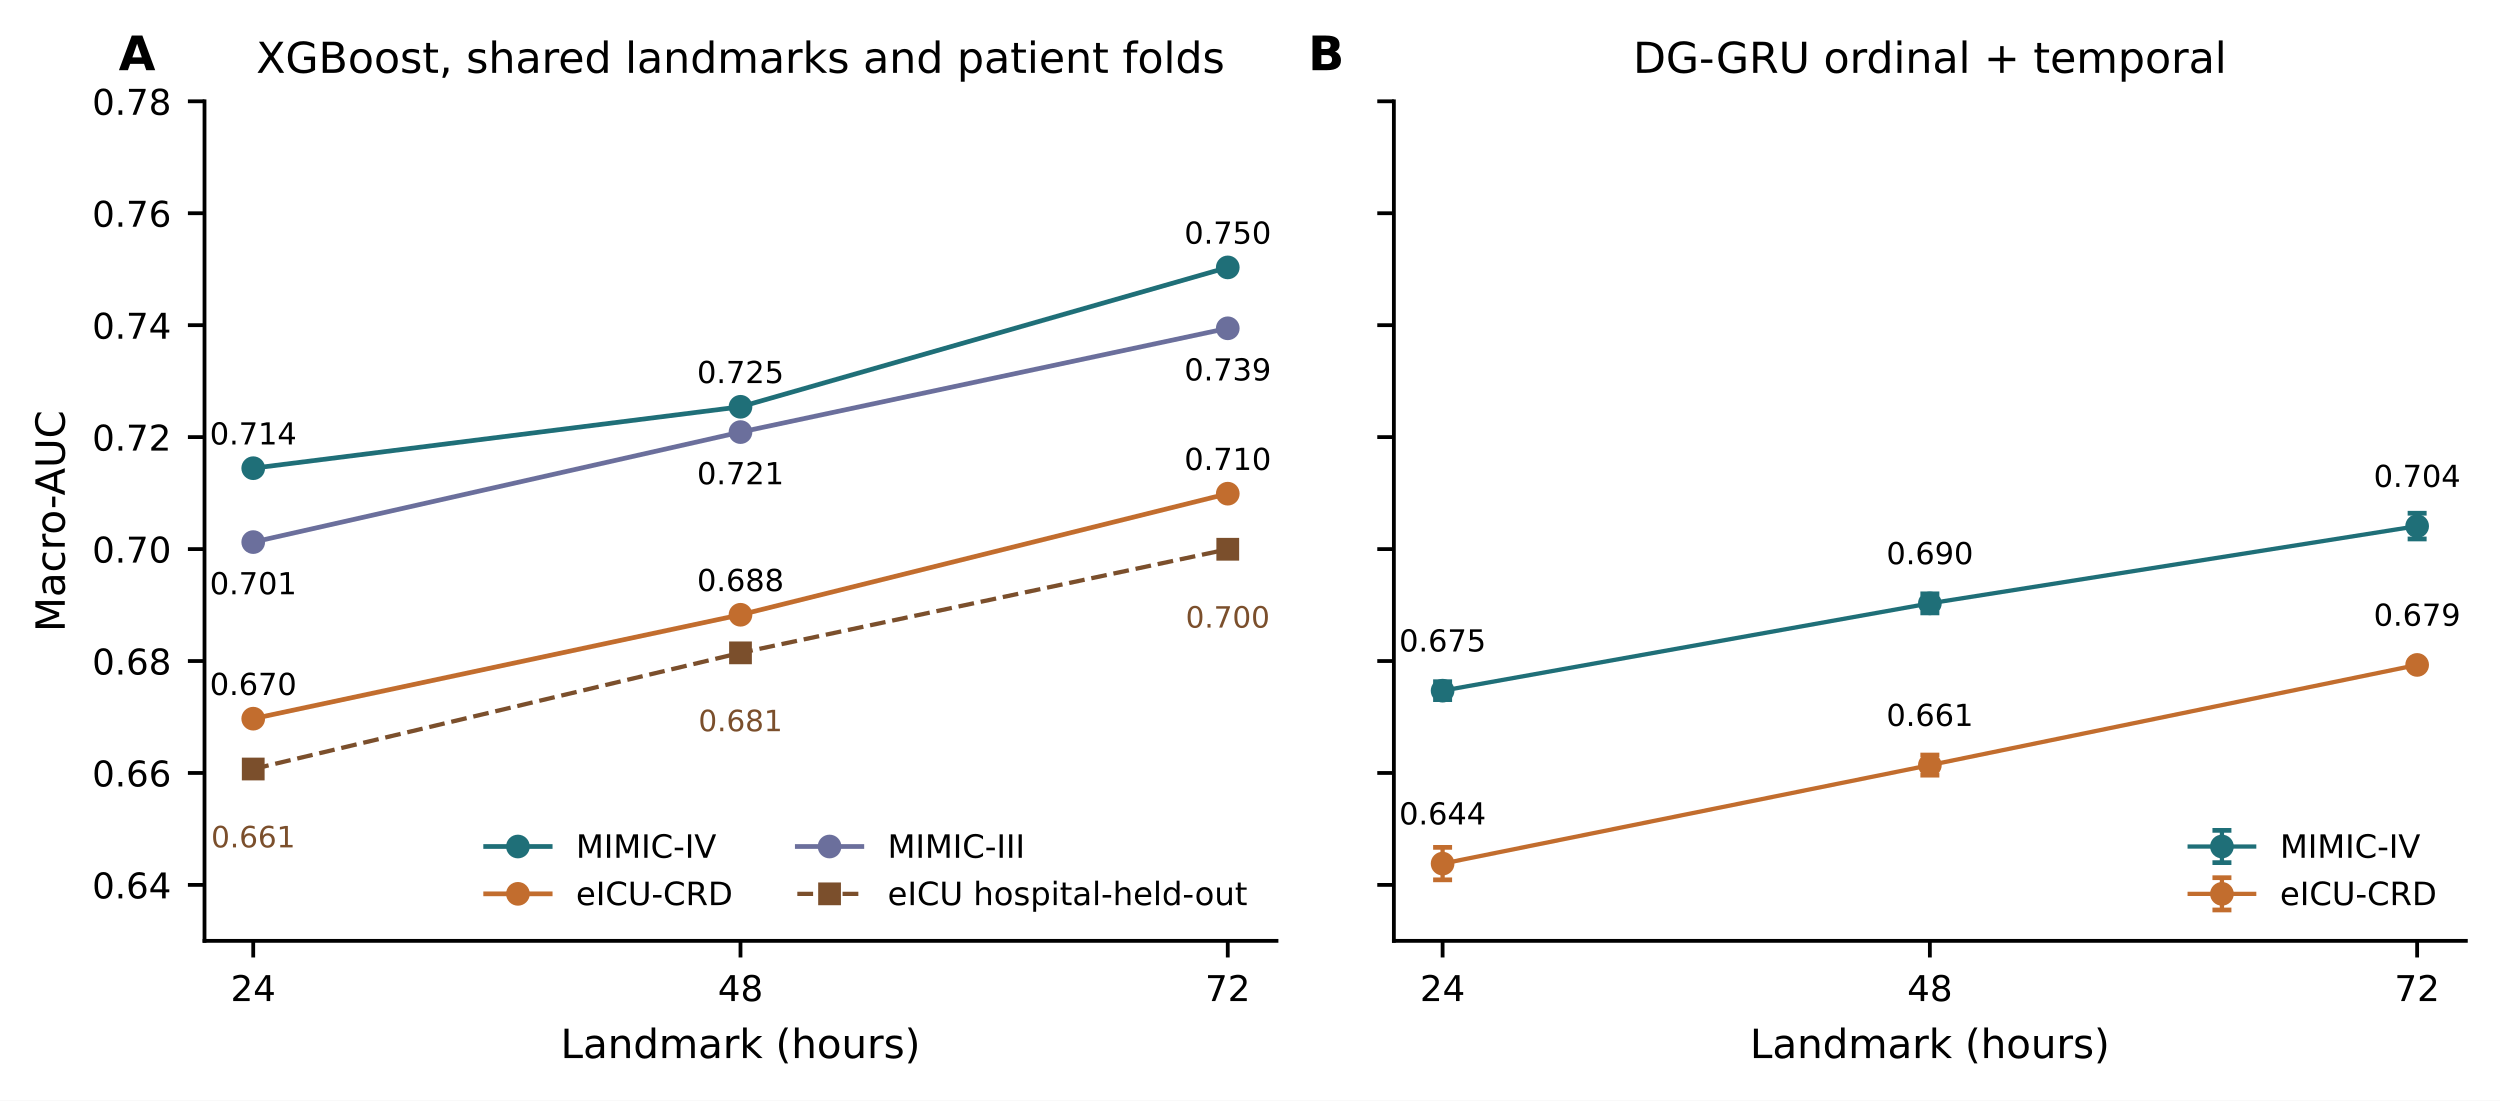
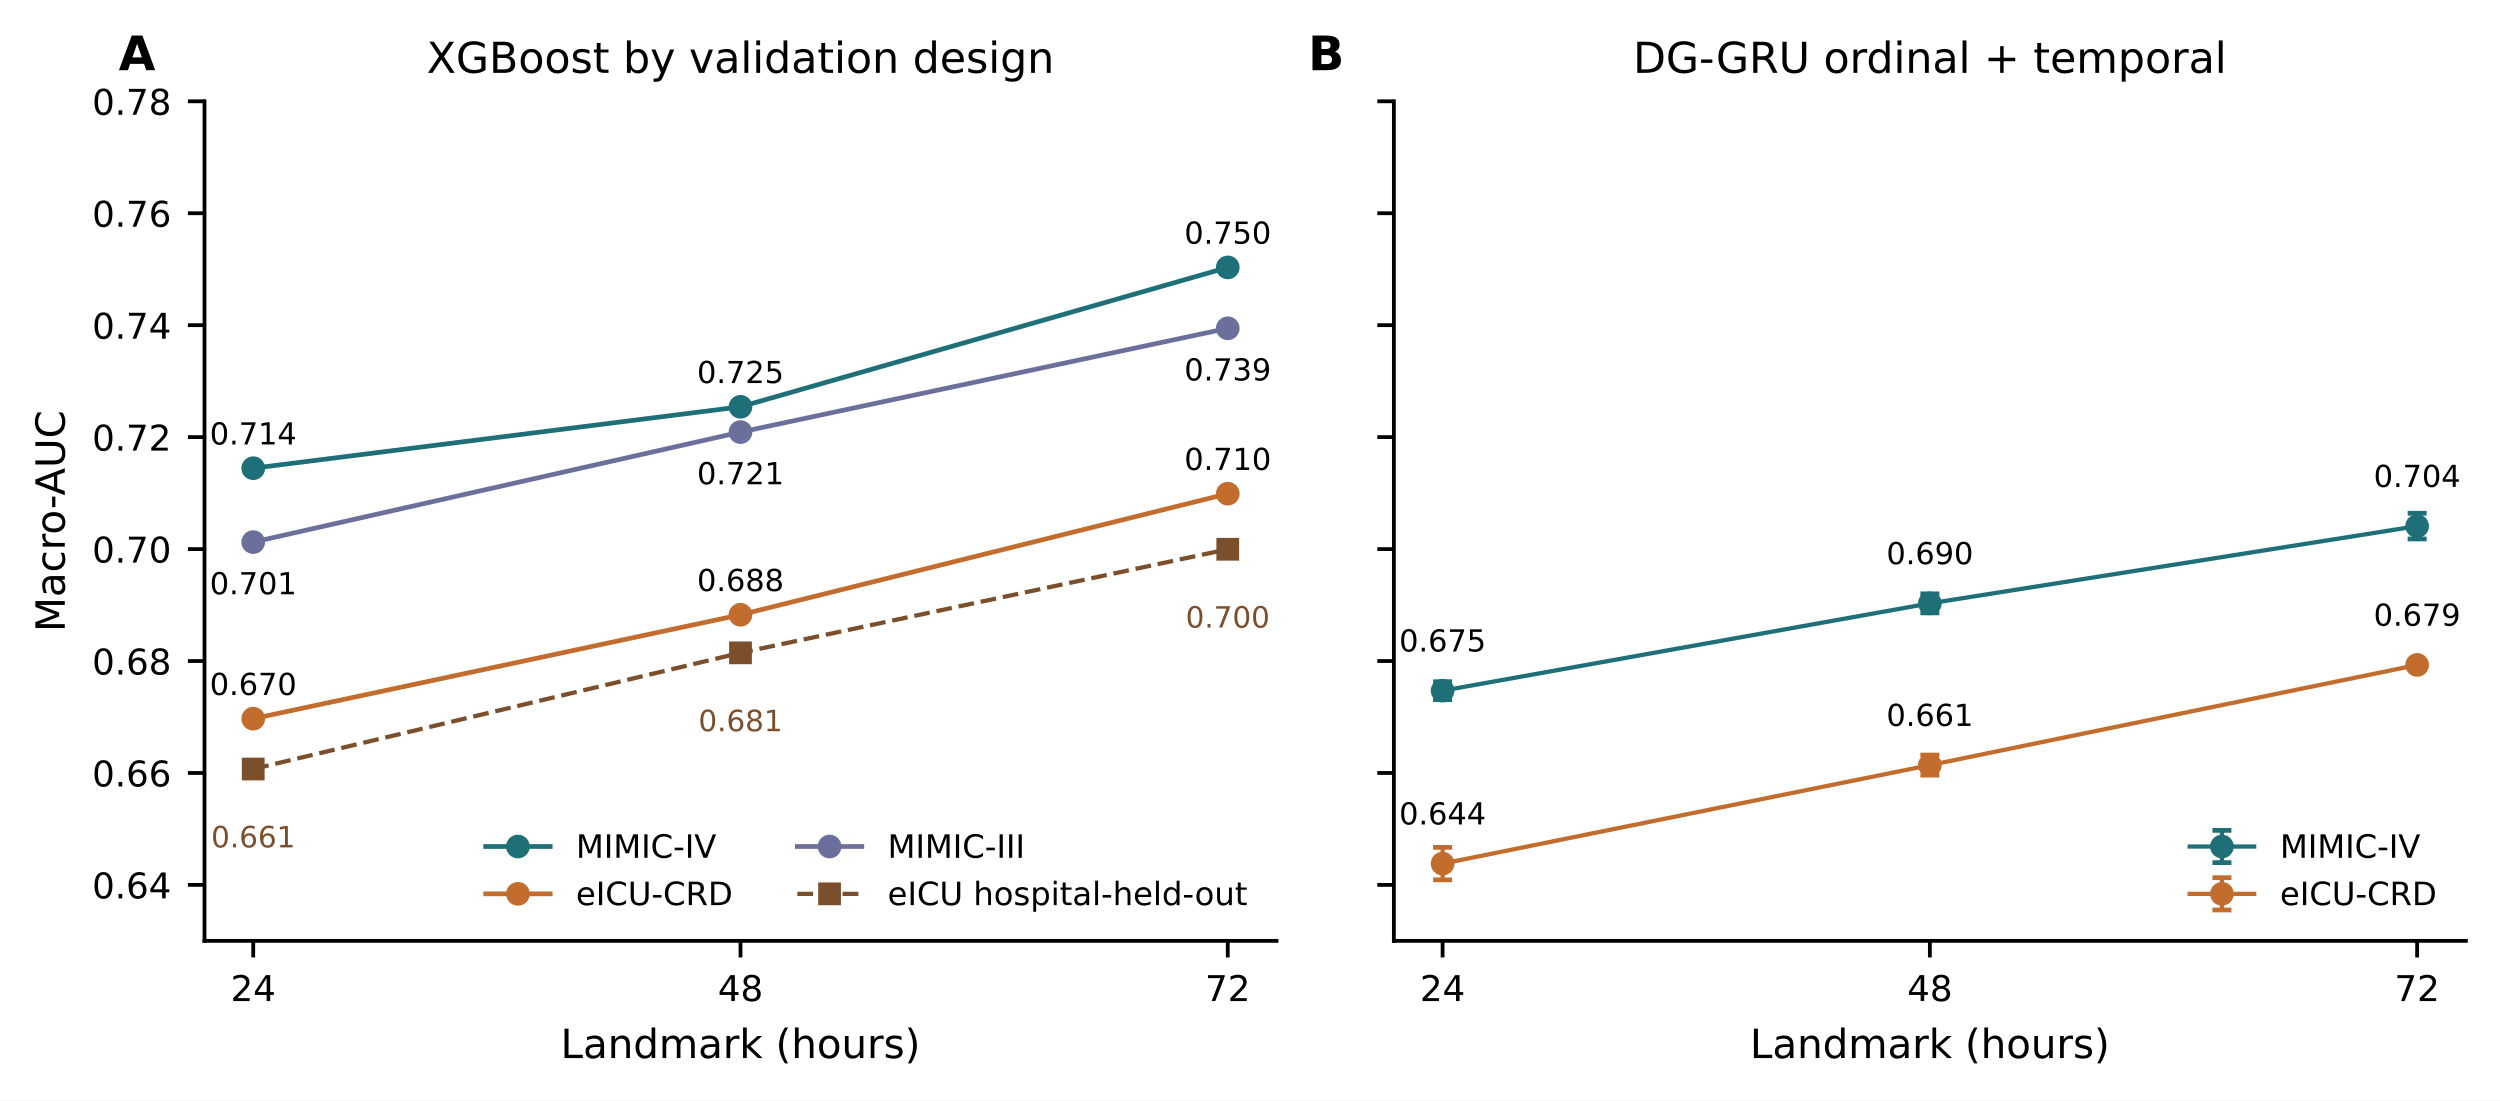
<svg xmlns="http://www.w3.org/2000/svg" xmlns:xlink="http://www.w3.org/1999/xlink" width="527.197pt" height="232.092pt" viewBox="0 0 527.197 232.092" version="1.1">
  <defs>
    <style type="text/css">*{stroke-linejoin: round; stroke-linecap: butt}</style>
  </defs>
  <g id="figure_1">
    <g id="patch_1">
      <path d="M 0 232.092  L 527.197 232.092  L 527.197 0  L 0 0  z " style="fill: #ffffff" />
    </g>
    <g id="axes_1">
      <g id="patch_2">
        <path d="M 43.126 198.407  L 269.184 198.407  L 269.184 21.364  L 43.126 21.364  z " style="fill: #ffffff" />
      </g>
      <g id="matplotlib.axis_1">
        <g id="xtick_1">
          <g id="line2d_1">
            <defs>
-               <path id="mf3c4cdab8e" d="M 0 0  L 0 3.5  " style="stroke: #000000; stroke-width: 0.8" />
+               <path id="md6f8759b36" d="M 0 0  L 0 3.5  " style="stroke: #000000; stroke-width: 0.8" />
            </defs>
            <g>
-               <use xlink:href="#mf3c4cdab8e" x="53.401" y="198.407" style="stroke: #000000; stroke-width: 0.8" />
+               <use xlink:href="#md6f8759b36" x="53.401" y="198.407" style="stroke: #000000; stroke-width: 0.8" />
            </g>
          </g>
          <g id="text_1">
            <text style="font-size: 7.5px; font-family: 'DejaVu Sans'; text-anchor: middle" x="53.401" y="211.106" transform="rotate(-0 53.40102 211.1062)">24</text>
          </g>
        </g>
        <g id="xtick_2">
          <g id="line2d_2">
            <g>
-               <use xlink:href="#mf3c4cdab8e" x="156.155" y="198.407" style="stroke: #000000; stroke-width: 0.8" />
+               <use xlink:href="#md6f8759b36" x="156.155" y="198.407" style="stroke: #000000; stroke-width: 0.8" />
            </g>
          </g>
          <g id="text_2">
            <text style="font-size: 7.5px; font-family: 'DejaVu Sans'; text-anchor: middle" x="156.155" y="211.106" transform="rotate(-0 156.155 211.1062)">48</text>
          </g>
        </g>
        <g id="xtick_3">
          <g id="line2d_3">
            <g>
-               <use xlink:href="#mf3c4cdab8e" x="258.909" y="198.407" style="stroke: #000000; stroke-width: 0.8" />
+               <use xlink:href="#md6f8759b36" x="258.909" y="198.407" style="stroke: #000000; stroke-width: 0.8" />
            </g>
          </g>
          <g id="text_3">
            <text style="font-size: 7.5px; font-family: 'DejaVu Sans'; text-anchor: middle" x="258.909" y="211.106" transform="rotate(-0 258.909 211.1062)">72</text>
          </g>
        </g>
        <g id="text_4">
          <text style="font-size: 8.5px; font-family: 'DejaVu Sans'; text-anchor: middle" x="156.155" y="223.125" transform="rotate(-0 156.155 223.1246)">Landmark (hours)</text>
        </g>
      </g>
      <g id="matplotlib.axis_2">
        <g id="ytick_1">
          <g id="line2d_4">
            <defs>
-               <path id="m9e74689bc4" d="M 0 0  L -3.5 0  " style="stroke: #000000; stroke-width: 0.8" />
+               <path id="m0faa8bae21" d="M 0 0  L -3.5 0  " style="stroke: #000000; stroke-width: 0.8" />
            </defs>
            <g>
-               <use xlink:href="#m9e74689bc4" x="43.126" y="186.604" style="stroke: #000000; stroke-width: 0.8" />
+               <use xlink:href="#m0faa8bae21" x="43.126" y="186.604" style="stroke: #000000; stroke-width: 0.8" />
            </g>
          </g>
          <g id="text_5">
            <text style="font-size: 7.5px; font-family: 'DejaVu Sans'; text-anchor: end" x="36.126" y="189.454" transform="rotate(-0 36.12562 189.4538)">0.64</text>
          </g>
        </g>
        <g id="ytick_2">
          <g id="line2d_5">
            <g>
-               <use xlink:href="#m9e74689bc4" x="43.126" y="162.999" style="stroke: #000000; stroke-width: 0.8" />
+               <use xlink:href="#m0faa8bae21" x="43.126" y="162.999" style="stroke: #000000; stroke-width: 0.8" />
            </g>
          </g>
          <g id="text_6">
            <text style="font-size: 7.5px; font-family: 'DejaVu Sans'; text-anchor: end" x="36.126" y="165.848" transform="rotate(-0 36.12562 165.848)">0.66</text>
          </g>
        </g>
        <g id="ytick_3">
          <g id="line2d_6">
            <g>
-               <use xlink:href="#m9e74689bc4" x="43.126" y="139.393" style="stroke: #000000; stroke-width: 0.8" />
+               <use xlink:href="#m0faa8bae21" x="43.126" y="139.393" style="stroke: #000000; stroke-width: 0.8" />
            </g>
          </g>
          <g id="text_7">
            <text style="font-size: 7.5px; font-family: 'DejaVu Sans'; text-anchor: end" x="36.126" y="142.242" transform="rotate(-0 36.12562 142.2421)">0.68</text>
          </g>
        </g>
        <g id="ytick_4">
          <g id="line2d_7">
            <g>
-               <use xlink:href="#m9e74689bc4" x="43.126" y="115.787" style="stroke: #000000; stroke-width: 0.8" />
+               <use xlink:href="#m0faa8bae21" x="43.126" y="115.787" style="stroke: #000000; stroke-width: 0.8" />
            </g>
          </g>
          <g id="text_8">
            <text style="font-size: 7.5px; font-family: 'DejaVu Sans'; text-anchor: end" x="36.126" y="118.636" transform="rotate(-0 36.12562 118.6363)">0.70</text>
          </g>
        </g>
        <g id="ytick_5">
          <g id="line2d_8">
            <g>
-               <use xlink:href="#m9e74689bc4" x="43.126" y="92.181" style="stroke: #000000; stroke-width: 0.8" />
+               <use xlink:href="#m0faa8bae21" x="43.126" y="92.181" style="stroke: #000000; stroke-width: 0.8" />
            </g>
          </g>
          <g id="text_9">
            <text style="font-size: 7.5px; font-family: 'DejaVu Sans'; text-anchor: end" x="36.126" y="95.03" transform="rotate(-0 36.12562 95.03046)">0.72</text>
          </g>
        </g>
        <g id="ytick_6">
          <g id="line2d_9">
            <g>
-               <use xlink:href="#m9e74689bc4" x="43.126" y="68.575" style="stroke: #000000; stroke-width: 0.8" />
+               <use xlink:href="#m0faa8bae21" x="43.126" y="68.575" style="stroke: #000000; stroke-width: 0.8" />
            </g>
          </g>
          <g id="text_10">
            <text style="font-size: 7.5px; font-family: 'DejaVu Sans'; text-anchor: end" x="36.126" y="71.425" transform="rotate(-0 36.12562 71.42461)">0.74</text>
          </g>
        </g>
        <g id="ytick_7">
          <g id="line2d_10">
            <g>
-               <use xlink:href="#m9e74689bc4" x="43.126" y="44.969" style="stroke: #000000; stroke-width: 0.8" />
+               <use xlink:href="#m0faa8bae21" x="43.126" y="44.969" style="stroke: #000000; stroke-width: 0.8" />
            </g>
          </g>
          <g id="text_11">
            <text style="font-size: 7.5px; font-family: 'DejaVu Sans'; text-anchor: end" x="36.126" y="47.819" transform="rotate(-0 36.12562 47.81877)">0.76</text>
          </g>
        </g>
        <g id="ytick_8">
          <g id="line2d_11">
            <g>
-               <use xlink:href="#m9e74689bc4" x="43.126" y="21.364" style="stroke: #000000; stroke-width: 0.8" />
+               <use xlink:href="#m0faa8bae21" x="43.126" y="21.364" style="stroke: #000000; stroke-width: 0.8" />
            </g>
          </g>
          <g id="text_12">
            <text style="font-size: 7.5px; font-family: 'DejaVu Sans'; text-anchor: end" x="36.126" y="24.213" transform="rotate(-0 36.12562 24.21292)">0.78</text>
          </g>
        </g>
        <g id="text_13">
          <text style="font-size: 8.5px; font-family: 'DejaVu Sans'; text-anchor: middle" x="13.659" y="109.885" transform="rotate(-90 13.65867 109.8854)">Macro-AUC</text>
        </g>
      </g>
      <g id="line2d_12">
-         <path d="M 53.401 98.732  L 156.155 85.783  L 258.909 56.39  " clip-path="url(#pbae5c0f239)" style="fill: none; stroke: #1f6f78; stroke-linecap: square" />
+         <path d="M 53.401 98.732  L 156.155 85.783  L 258.909 56.39  " clip-path="url(#p667743c215)" style="fill: none; stroke: #1f6f78; stroke-linecap: square" />
        <defs>
-           <path id="m73a1c9a57e" d="M 0 2  C 0.53 2 1.039 1.789 1.414 1.414  C 1.789 1.039 2 0.53 2 0  C 2 -0.53 1.789 -1.039 1.414 -1.414  C 1.039 -1.789 0.53 -2 0 -2  C -0.53 -2 -1.039 -1.789 -1.414 -1.414  C -1.789 -1.039 -2 -0.53 -2 0  C -2 0.53 -1.789 1.039 -1.414 1.414  C -1.039 1.789 -0.53 2 0 2  z " style="stroke: #1f6f78" />
+           <path id="m22edf894d2" d="M 0 2  C 0.53 2 1.039 1.789 1.414 1.414  C 1.789 1.039 2 0.53 2 0  C 2 -0.53 1.789 -1.039 1.414 -1.414  C 1.039 -1.789 0.53 -2 0 -2  C -0.53 -2 -1.039 -1.789 -1.414 -1.414  C -1.789 -1.039 -2 -0.53 -2 0  C -2 0.53 -1.789 1.039 -1.414 1.414  C -1.039 1.789 -0.53 2 0 2  z " style="stroke: #1f6f78" />
        </defs>
-         <g clip-path="url(#pbae5c0f239)">
-           <use xlink:href="#m73a1c9a57e" x="53.401" y="98.732" style="fill: #1f6f78; stroke: #1f6f78" />
-           <use xlink:href="#m73a1c9a57e" x="156.155" y="85.783" style="fill: #1f6f78; stroke: #1f6f78" />
-           <use xlink:href="#m73a1c9a57e" x="258.909" y="56.39" style="fill: #1f6f78; stroke: #1f6f78" />
+         <g clip-path="url(#p667743c215)">
+           <use xlink:href="#m22edf894d2" x="53.401" y="98.732" style="fill: #1f6f78; stroke: #1f6f78" />
+           <use xlink:href="#m22edf894d2" x="156.155" y="85.783" style="fill: #1f6f78; stroke: #1f6f78" />
+           <use xlink:href="#m22edf894d2" x="258.909" y="56.39" style="fill: #1f6f78; stroke: #1f6f78" />
        </g>
      </g>
      <g id="line2d_13">
-         <path d="M 53.401 151.554  L 156.155 129.64  L 258.909 104.107  " clip-path="url(#pbae5c0f239)" style="fill: none; stroke: #c26d2e; stroke-linecap: square" />
+         <path d="M 53.401 151.554  L 156.155 129.64  L 258.909 104.107  " clip-path="url(#p667743c215)" style="fill: none; stroke: #c26d2e; stroke-linecap: square" />
        <defs>
-           <path id="mb31fb0fbca" d="M 0 2  C 0.53 2 1.039 1.789 1.414 1.414  C 1.789 1.039 2 0.53 2 0  C 2 -0.53 1.789 -1.039 1.414 -1.414  C 1.039 -1.789 0.53 -2 0 -2  C -0.53 -2 -1.039 -1.789 -1.414 -1.414  C -1.789 -1.039 -2 -0.53 -2 0  C -2 0.53 -1.789 1.039 -1.414 1.414  C -1.039 1.789 -0.53 2 0 2  z " style="stroke: #c26d2e" />
+           <path id="mb59f187df7" d="M 0 2  C 0.53 2 1.039 1.789 1.414 1.414  C 1.789 1.039 2 0.53 2 0  C 2 -0.53 1.789 -1.039 1.414 -1.414  C 1.039 -1.789 0.53 -2 0 -2  C -0.53 -2 -1.039 -1.789 -1.414 -1.414  C -1.789 -1.039 -2 -0.53 -2 0  C -2 0.53 -1.789 1.039 -1.414 1.414  C -1.039 1.789 -0.53 2 0 2  z " style="stroke: #c26d2e" />
        </defs>
-         <g clip-path="url(#pbae5c0f239)">
-           <use xlink:href="#mb31fb0fbca" x="53.401" y="151.554" style="fill: #c26d2e; stroke: #c26d2e" />
-           <use xlink:href="#mb31fb0fbca" x="156.155" y="129.64" style="fill: #c26d2e; stroke: #c26d2e" />
-           <use xlink:href="#mb31fb0fbca" x="258.909" y="104.107" style="fill: #c26d2e; stroke: #c26d2e" />
+         <g clip-path="url(#p667743c215)">
+           <use xlink:href="#mb59f187df7" x="53.401" y="151.554" style="fill: #c26d2e; stroke: #c26d2e" />
+           <use xlink:href="#mb59f187df7" x="156.155" y="129.64" style="fill: #c26d2e; stroke: #c26d2e" />
+           <use xlink:href="#mb59f187df7" x="258.909" y="104.107" style="fill: #c26d2e; stroke: #c26d2e" />
        </g>
      </g>
      <g id="line2d_14">
-         <path d="M 53.401 114.315  L 156.155 91.119  L 258.909 69.231  " clip-path="url(#pbae5c0f239)" style="fill: none; stroke: #6b6f9c; stroke-linecap: square" />
+         <path d="M 53.401 114.315  L 156.155 91.119  L 258.909 69.231  " clip-path="url(#p667743c215)" style="fill: none; stroke: #6b6f9c; stroke-linecap: square" />
        <defs>
-           <path id="md038f49fa3" d="M 0 2  C 0.53 2 1.039 1.789 1.414 1.414  C 1.789 1.039 2 0.53 2 0  C 2 -0.53 1.789 -1.039 1.414 -1.414  C 1.039 -1.789 0.53 -2 0 -2  C -0.53 -2 -1.039 -1.789 -1.414 -1.414  C -1.789 -1.039 -2 -0.53 -2 0  C -2 0.53 -1.789 1.039 -1.414 1.414  C -1.039 1.789 -0.53 2 0 2  z " style="stroke: #6b6f9c" />
+           <path id="m743a8c1772" d="M 0 2  C 0.53 2 1.039 1.789 1.414 1.414  C 1.789 1.039 2 0.53 2 0  C 2 -0.53 1.789 -1.039 1.414 -1.414  C 1.039 -1.789 0.53 -2 0 -2  C -0.53 -2 -1.039 -1.789 -1.414 -1.414  C -1.789 -1.039 -2 -0.53 -2 0  C -2 0.53 -1.789 1.039 -1.414 1.414  C -1.039 1.789 -0.53 2 0 2  z " style="stroke: #6b6f9c" />
        </defs>
-         <g clip-path="url(#pbae5c0f239)">
-           <use xlink:href="#md038f49fa3" x="53.401" y="114.315" style="fill: #6b6f9c; stroke: #6b6f9c" />
-           <use xlink:href="#md038f49fa3" x="156.155" y="91.119" style="fill: #6b6f9c; stroke: #6b6f9c" />
-           <use xlink:href="#md038f49fa3" x="258.909" y="69.231" style="fill: #6b6f9c; stroke: #6b6f9c" />
+         <g clip-path="url(#p667743c215)">
+           <use xlink:href="#m743a8c1772" x="53.401" y="114.315" style="fill: #6b6f9c; stroke: #6b6f9c" />
+           <use xlink:href="#m743a8c1772" x="156.155" y="91.119" style="fill: #6b6f9c; stroke: #6b6f9c" />
+           <use xlink:href="#m743a8c1772" x="258.909" y="69.231" style="fill: #6b6f9c; stroke: #6b6f9c" />
        </g>
      </g>
      <g id="line2d_15">
-         <path d="M 53.401 162.169  L 156.155 137.673  L 258.909 115.827  " clip-path="url(#pbae5c0f239)" style="fill: none; stroke-dasharray: 3.33,1.44; stroke-dashoffset: 0; stroke: #7b4f2c; stroke-width: 0.9" />
+         <path d="M 53.401 162.169  L 156.155 137.673  L 258.909 115.827  " clip-path="url(#p667743c215)" style="fill: none; stroke-dasharray: 3.33,1.44; stroke-dashoffset: 0; stroke: #7b4f2c; stroke-width: 0.9" />
        <defs>
-           <path id="m47b6cf23da" d="M -1.9 1.9  L 1.9 1.9  L 1.9 -1.9  L -1.9 -1.9  z " style="stroke: #7b4f2c; stroke-linejoin: miter" />
+           <path id="m3039062108" d="M -1.9 1.9  L 1.9 1.9  L 1.9 -1.9  L -1.9 -1.9  z " style="stroke: #7b4f2c; stroke-linejoin: miter" />
        </defs>
-         <g clip-path="url(#pbae5c0f239)">
-           <use xlink:href="#m47b6cf23da" x="53.401" y="162.169" style="fill: #7b4f2c; stroke: #7b4f2c; stroke-linejoin: miter" />
-           <use xlink:href="#m47b6cf23da" x="156.155" y="137.673" style="fill: #7b4f2c; stroke: #7b4f2c; stroke-linejoin: miter" />
-           <use xlink:href="#m47b6cf23da" x="258.909" y="115.827" style="fill: #7b4f2c; stroke: #7b4f2c; stroke-linejoin: miter" />
+         <g clip-path="url(#p667743c215)">
+           <use xlink:href="#m3039062108" x="53.401" y="162.169" style="fill: #7b4f2c; stroke: #7b4f2c; stroke-linejoin: miter" />
+           <use xlink:href="#m3039062108" x="156.155" y="137.673" style="fill: #7b4f2c; stroke: #7b4f2c; stroke-linejoin: miter" />
+           <use xlink:href="#m3039062108" x="258.909" y="115.827" style="fill: #7b4f2c; stroke: #7b4f2c; stroke-linejoin: miter" />
        </g>
      </g>
      <g id="patch_3">
        <path d="M 43.126 198.407  L 43.126 21.364  " style="fill: none; stroke: #000000; stroke-width: 0.8; stroke-linejoin: miter; stroke-linecap: square" />
      </g>
      <g id="patch_4">
        <path d="M 43.126 198.407  L 269.184 198.407  " style="fill: none; stroke: #000000; stroke-width: 0.8; stroke-linejoin: miter; stroke-linecap: square" />
      </g>
      <g id="text_14">
        <text style="font-size: 6.4px; font-family: 'DejaVu Sans'; text-anchor: middle" x="53.401" y="93.732" transform="rotate(-0 53.40102 93.73167)">0.714</text>
      </g>
      <g id="text_15">
        <text style="font-size: 6.4px; font-family: 'DejaVu Sans'; text-anchor: middle" x="156.155" y="80.783" transform="rotate(-0 156.155 80.78268)">0.725</text>
      </g>
      <g id="text_16">
        <text style="font-size: 6.4px; font-family: 'DejaVu Sans'; text-anchor: middle" x="258.909" y="51.39" transform="rotate(-0 258.909 51.38986)">0.750</text>
      </g>
      <g id="text_17">
        <text style="font-size: 6.4px; font-family: 'DejaVu Sans'; text-anchor: middle" x="53.401" y="146.554" transform="rotate(-0 53.40102 146.5545)">0.670</text>
      </g>
      <g id="text_18">
        <text style="font-size: 6.4px; font-family: 'DejaVu Sans'; text-anchor: middle" x="156.155" y="124.64" transform="rotate(-0 156.155 124.64)">0.688</text>
      </g>
      <g id="text_19">
        <text style="font-size: 6.4px; font-family: 'DejaVu Sans'; text-anchor: middle" x="258.909" y="99.107" transform="rotate(-0 258.909 99.10672)">0.710</text>
      </g>
      <g id="text_20">
        <text style="font-size: 6.4px; font-family: 'DejaVu Sans'; text-anchor: middle" x="53.401" y="125.315" transform="rotate(-0 53.40102 125.3151)">0.701</text>
      </g>
      <g id="text_21">
        <text style="font-size: 6.4px; font-family: 'DejaVu Sans'; text-anchor: middle" x="156.155" y="102.119" transform="rotate(-0 156.155 102.1188)">0.721</text>
      </g>
      <g id="text_22">
        <text style="font-size: 6.4px; font-family: 'DejaVu Sans'; text-anchor: middle" x="258.909" y="80.231" transform="rotate(-0 258.909 80.23144)">0.739</text>
      </g>
      <g id="text_23">
        <text style="font-size: 6.2px; font-family: 'DejaVu Sans'; text-anchor: middle; fill: #7b4f2c" x="53.401" y="178.693" transform="rotate(-0 53.40102 178.6929)">0.661</text>
      </g>
      <g id="text_24">
        <text style="font-size: 6.2px; font-family: 'DejaVu Sans'; text-anchor: middle; fill: #7b4f2c" x="156.155" y="154.197" transform="rotate(-0 156.155 154.1971)">0.681</text>
      </g>
      <g id="text_25">
        <text style="font-size: 6.2px; font-family: 'DejaVu Sans'; text-anchor: middle; fill: #7b4f2c" x="258.909" y="132.351" transform="rotate(-0 258.909 132.3511)">0.700</text>
      </g>
      <g id="text_26">
        <text style="font-weight: 700; font-size: 10px; font-family: 'DejaVu Sans'; text-anchor: start" x="25.041" y="14.798" transform="rotate(-0 25.04092 14.79844)">A</text>
      </g>
      <g id="text_27">
-         <text style="font-size: 9px; font-family: 'DejaVu Sans'; text-anchor: middle" x="156.155" y="15.364" transform="rotate(-0 156.155 15.36351)">XGBoost, shared landmarks and patient folds</text>
+         <text style="font-size: 9px; font-family: 'DejaVu Sans'; text-anchor: middle" x="156.155" y="15.364" transform="rotate(-0 156.155 15.36351)">XGBoost by validation design</text>
      </g>
      <g id="legend_1">
        <g id="line2d_16">
          <path d="M 102.42 178.512  L 109.22 178.512  L 116.02 178.512  " style="fill: none; stroke: #1f6f78; stroke-linecap: square" />
          <g>
-             <use xlink:href="#m73a1c9a57e" x="109.22" y="178.512" style="fill: #1f6f78; stroke: #1f6f78" />
+             <use xlink:href="#m22edf894d2" x="109.22" y="178.512" style="fill: #1f6f78; stroke: #1f6f78" />
          </g>
        </g>
        <g id="text_28">
          <text style="font-size: 6.8px; font-family: 'DejaVu Sans'; text-anchor: start" x="121.46" y="180.892" transform="rotate(-0 121.4597 180.892)">MIMIC-IV</text>
        </g>
        <g id="line2d_17">
          <path d="M 102.42 188.493  L 109.22 188.493  L 116.02 188.493  " style="fill: none; stroke: #c26d2e; stroke-linecap: square" />
          <g>
-             <use xlink:href="#mb31fb0fbca" x="109.22" y="188.493" style="fill: #c26d2e; stroke: #c26d2e" />
+             <use xlink:href="#mb59f187df7" x="109.22" y="188.493" style="fill: #c26d2e; stroke: #c26d2e" />
          </g>
        </g>
        <g id="text_29">
          <text style="font-size: 6.8px; font-family: 'DejaVu Sans'; text-anchor: start" x="121.46" y="190.873" transform="rotate(-0 121.4597 190.8732)">eICU-CRD</text>
        </g>
        <g id="line2d_18">
          <path d="M 168.137 178.512  L 174.937 178.512  L 181.737 178.512  " style="fill: none; stroke: #6b6f9c; stroke-linecap: square" />
          <g>
-             <use xlink:href="#md038f49fa3" x="174.937" y="178.512" style="fill: #6b6f9c; stroke: #6b6f9c" />
+             <use xlink:href="#m743a8c1772" x="174.937" y="178.512" style="fill: #6b6f9c; stroke: #6b6f9c" />
          </g>
        </g>
        <g id="text_30">
          <text style="font-size: 6.8px; font-family: 'DejaVu Sans'; text-anchor: start" x="187.177" y="180.892" transform="rotate(-0 187.1775 180.892)">MIMIC-III</text>
        </g>
        <g id="line2d_19">
          <path d="M 168.137 188.493  L 174.937 188.493  L 181.737 188.493  " style="fill: none; stroke-dasharray: 3.33,1.44; stroke-dashoffset: 0; stroke: #7b4f2c; stroke-width: 0.9" />
          <g>
-             <use xlink:href="#m47b6cf23da" x="174.937" y="188.493" style="fill: #7b4f2c; stroke: #7b4f2c; stroke-linejoin: miter" />
+             <use xlink:href="#m3039062108" x="174.937" y="188.493" style="fill: #7b4f2c; stroke: #7b4f2c; stroke-linejoin: miter" />
          </g>
        </g>
        <g id="text_31">
          <text style="font-size: 6.8px; font-family: 'DejaVu Sans'; text-anchor: start" x="187.177" y="190.873" transform="rotate(-0 187.1775 190.8732)">eICU hospital-held-out</text>
        </g>
      </g>
    </g>
    <g id="axes_2">
      <g id="patch_5">
        <path d="M 293.938 198.407  L 519.997 198.407  L 519.997 21.364  L 293.938 21.364  z " style="fill: #ffffff" />
      </g>
      <g id="matplotlib.axis_3">
        <g id="xtick_4">
          <g id="line2d_20">
            <g>
-               <use xlink:href="#mf3c4cdab8e" x="304.214" y="198.407" style="stroke: #000000; stroke-width: 0.8" />
+               <use xlink:href="#md6f8759b36" x="304.214" y="198.407" style="stroke: #000000; stroke-width: 0.8" />
            </g>
          </g>
          <g id="text_32">
            <text style="font-size: 7.5px; font-family: 'DejaVu Sans'; text-anchor: middle" x="304.214" y="211.106" transform="rotate(-0 304.2137 211.1062)">24</text>
          </g>
        </g>
        <g id="xtick_5">
          <g id="line2d_21">
            <g>
-               <use xlink:href="#mf3c4cdab8e" x="406.968" y="198.407" style="stroke: #000000; stroke-width: 0.8" />
+               <use xlink:href="#md6f8759b36" x="406.968" y="198.407" style="stroke: #000000; stroke-width: 0.8" />
            </g>
          </g>
          <g id="text_33">
            <text style="font-size: 7.5px; font-family: 'DejaVu Sans'; text-anchor: middle" x="406.968" y="211.106" transform="rotate(-0 406.9676 211.1062)">48</text>
          </g>
        </g>
        <g id="xtick_6">
          <g id="line2d_22">
            <g>
-               <use xlink:href="#mf3c4cdab8e" x="509.722" y="198.407" style="stroke: #000000; stroke-width: 0.8" />
+               <use xlink:href="#md6f8759b36" x="509.722" y="198.407" style="stroke: #000000; stroke-width: 0.8" />
            </g>
          </g>
          <g id="text_34">
            <text style="font-size: 7.5px; font-family: 'DejaVu Sans'; text-anchor: middle" x="509.722" y="211.106" transform="rotate(-0 509.7216 211.1062)">72</text>
          </g>
        </g>
        <g id="text_35">
          <text style="font-size: 8.5px; font-family: 'DejaVu Sans'; text-anchor: middle" x="406.968" y="223.125" transform="rotate(-0 406.9676 223.1246)">Landmark (hours)</text>
        </g>
      </g>
      <g id="matplotlib.axis_4">
        <g id="ytick_9">
          <g id="line2d_23">
            <g>
-               <use xlink:href="#m9e74689bc4" x="293.938" y="186.604" style="stroke: #000000; stroke-width: 0.8" />
+               <use xlink:href="#m0faa8bae21" x="293.938" y="186.604" style="stroke: #000000; stroke-width: 0.8" />
            </g>
          </g>
        </g>
        <g id="ytick_10">
          <g id="line2d_24">
            <g>
-               <use xlink:href="#m9e74689bc4" x="293.938" y="162.999" style="stroke: #000000; stroke-width: 0.8" />
+               <use xlink:href="#m0faa8bae21" x="293.938" y="162.999" style="stroke: #000000; stroke-width: 0.8" />
            </g>
          </g>
        </g>
        <g id="ytick_11">
          <g id="line2d_25">
            <g>
-               <use xlink:href="#m9e74689bc4" x="293.938" y="139.393" style="stroke: #000000; stroke-width: 0.8" />
+               <use xlink:href="#m0faa8bae21" x="293.938" y="139.393" style="stroke: #000000; stroke-width: 0.8" />
            </g>
          </g>
        </g>
        <g id="ytick_12">
          <g id="line2d_26">
            <g>
-               <use xlink:href="#m9e74689bc4" x="293.938" y="115.787" style="stroke: #000000; stroke-width: 0.8" />
+               <use xlink:href="#m0faa8bae21" x="293.938" y="115.787" style="stroke: #000000; stroke-width: 0.8" />
            </g>
          </g>
        </g>
        <g id="ytick_13">
          <g id="line2d_27">
            <g>
-               <use xlink:href="#m9e74689bc4" x="293.938" y="92.181" style="stroke: #000000; stroke-width: 0.8" />
+               <use xlink:href="#m0faa8bae21" x="293.938" y="92.181" style="stroke: #000000; stroke-width: 0.8" />
            </g>
          </g>
        </g>
        <g id="ytick_14">
          <g id="line2d_28">
            <g>
-               <use xlink:href="#m9e74689bc4" x="293.938" y="68.575" style="stroke: #000000; stroke-width: 0.8" />
+               <use xlink:href="#m0faa8bae21" x="293.938" y="68.575" style="stroke: #000000; stroke-width: 0.8" />
            </g>
          </g>
        </g>
        <g id="ytick_15">
          <g id="line2d_29">
            <g>
-               <use xlink:href="#m9e74689bc4" x="293.938" y="44.969" style="stroke: #000000; stroke-width: 0.8" />
+               <use xlink:href="#m0faa8bae21" x="293.938" y="44.969" style="stroke: #000000; stroke-width: 0.8" />
            </g>
          </g>
        </g>
        <g id="ytick_16">
          <g id="line2d_30">
            <g>
-               <use xlink:href="#m9e74689bc4" x="293.938" y="21.364" style="stroke: #000000; stroke-width: 0.8" />
+               <use xlink:href="#m0faa8bae21" x="293.938" y="21.364" style="stroke: #000000; stroke-width: 0.8" />
            </g>
          </g>
        </g>
      </g>
      <g id="LineCollection_1">
-         <path d="M 304.214 147.537  L 304.214 143.76  " clip-path="url(#paa6552addb)" style="fill: none; stroke: #1f6f78; stroke-width: 0.9" />
-         <path d="M 406.968 129.242  L 406.968 125.229  " clip-path="url(#paa6552addb)" style="fill: none; stroke: #1f6f78; stroke-width: 0.9" />
-         <path d="M 509.722 113.662  L 509.722 108.233  " clip-path="url(#paa6552addb)" style="fill: none; stroke: #1f6f78; stroke-width: 0.9" />
+         <path d="M 304.214 147.537  L 304.214 143.76  " clip-path="url(#pa83278a716)" style="fill: none; stroke: #1f6f78; stroke-width: 0.9" />
+         <path d="M 406.968 129.242  L 406.968 125.229  " clip-path="url(#pa83278a716)" style="fill: none; stroke: #1f6f78; stroke-width: 0.9" />
+         <path d="M 509.722 113.662  L 509.722 108.233  " clip-path="url(#pa83278a716)" style="fill: none; stroke: #1f6f78; stroke-width: 0.9" />
      </g>
      <g id="line2d_31">
        <defs>
-           <path id="mf896c0e1da" d="M 2 0  L -2 -0  " style="stroke: #1f6f78" />
+           <path id="md7bdbba4df" d="M 2 0  L -2 -0  " style="stroke: #1f6f78" />
        </defs>
-         <g clip-path="url(#paa6552addb)">
-           <use xlink:href="#mf896c0e1da" x="304.214" y="147.537" style="fill: #1f6f78; stroke: #1f6f78" />
-           <use xlink:href="#mf896c0e1da" x="406.968" y="129.242" style="fill: #1f6f78; stroke: #1f6f78" />
-           <use xlink:href="#mf896c0e1da" x="509.722" y="113.662" style="fill: #1f6f78; stroke: #1f6f78" />
+         <g clip-path="url(#pa83278a716)">
+           <use xlink:href="#md7bdbba4df" x="304.214" y="147.537" style="fill: #1f6f78; stroke: #1f6f78" />
+           <use xlink:href="#md7bdbba4df" x="406.968" y="129.242" style="fill: #1f6f78; stroke: #1f6f78" />
+           <use xlink:href="#md7bdbba4df" x="509.722" y="113.662" style="fill: #1f6f78; stroke: #1f6f78" />
        </g>
      </g>
      <g id="line2d_32">
-         <g clip-path="url(#paa6552addb)">
-           <use xlink:href="#mf896c0e1da" x="304.214" y="143.76" style="fill: #1f6f78; stroke: #1f6f78" />
-           <use xlink:href="#mf896c0e1da" x="406.968" y="125.229" style="fill: #1f6f78; stroke: #1f6f78" />
-           <use xlink:href="#mf896c0e1da" x="509.722" y="108.233" style="fill: #1f6f78; stroke: #1f6f78" />
+         <g clip-path="url(#pa83278a716)">
+           <use xlink:href="#md7bdbba4df" x="304.214" y="143.76" style="fill: #1f6f78; stroke: #1f6f78" />
+           <use xlink:href="#md7bdbba4df" x="406.968" y="125.229" style="fill: #1f6f78; stroke: #1f6f78" />
+           <use xlink:href="#md7bdbba4df" x="509.722" y="108.233" style="fill: #1f6f78; stroke: #1f6f78" />
        </g>
      </g>
      <g id="LineCollection_2">
-         <path d="M 304.214 185.542  L 304.214 178.696  " clip-path="url(#paa6552addb)" style="fill: none; stroke: #c26d2e; stroke-width: 0.9" />
-         <path d="M 406.968 163.471  L 406.968 159.222  " clip-path="url(#paa6552addb)" style="fill: none; stroke: #c26d2e; stroke-width: 0.9" />
-         <path d="M 509.722 141.045  L 509.722 139.393  " clip-path="url(#paa6552addb)" style="fill: none; stroke: #c26d2e; stroke-width: 0.9" />
+         <path d="M 304.214 185.542  L 304.214 178.696  " clip-path="url(#pa83278a716)" style="fill: none; stroke: #c26d2e; stroke-width: 0.9" />
+         <path d="M 406.968 163.471  L 406.968 159.222  " clip-path="url(#pa83278a716)" style="fill: none; stroke: #c26d2e; stroke-width: 0.9" />
+         <path d="M 509.722 141.045  L 509.722 139.393  " clip-path="url(#pa83278a716)" style="fill: none; stroke: #c26d2e; stroke-width: 0.9" />
      </g>
      <g id="line2d_33">
        <defs>
-           <path id="m62cef98ca7" d="M 2 0  L -2 -0  " style="stroke: #c26d2e" />
+           <path id="m6ebdafaa4e" d="M 2 0  L -2 -0  " style="stroke: #c26d2e" />
        </defs>
-         <g clip-path="url(#paa6552addb)">
-           <use xlink:href="#m62cef98ca7" x="304.214" y="185.542" style="fill: #c26d2e; stroke: #c26d2e" />
-           <use xlink:href="#m62cef98ca7" x="406.968" y="163.471" style="fill: #c26d2e; stroke: #c26d2e" />
-           <use xlink:href="#m62cef98ca7" x="509.722" y="141.045" style="fill: #c26d2e; stroke: #c26d2e" />
+         <g clip-path="url(#pa83278a716)">
+           <use xlink:href="#m6ebdafaa4e" x="304.214" y="185.542" style="fill: #c26d2e; stroke: #c26d2e" />
+           <use xlink:href="#m6ebdafaa4e" x="406.968" y="163.471" style="fill: #c26d2e; stroke: #c26d2e" />
+           <use xlink:href="#m6ebdafaa4e" x="509.722" y="141.045" style="fill: #c26d2e; stroke: #c26d2e" />
        </g>
      </g>
      <g id="line2d_34">
-         <g clip-path="url(#paa6552addb)">
-           <use xlink:href="#m62cef98ca7" x="304.214" y="178.696" style="fill: #c26d2e; stroke: #c26d2e" />
-           <use xlink:href="#m62cef98ca7" x="406.968" y="159.222" style="fill: #c26d2e; stroke: #c26d2e" />
-           <use xlink:href="#m62cef98ca7" x="509.722" y="139.393" style="fill: #c26d2e; stroke: #c26d2e" />
+         <g clip-path="url(#pa83278a716)">
+           <use xlink:href="#m6ebdafaa4e" x="304.214" y="178.696" style="fill: #c26d2e; stroke: #c26d2e" />
+           <use xlink:href="#m6ebdafaa4e" x="406.968" y="159.222" style="fill: #c26d2e; stroke: #c26d2e" />
+           <use xlink:href="#m6ebdafaa4e" x="509.722" y="139.393" style="fill: #c26d2e; stroke: #c26d2e" />
        </g>
      </g>
      <g id="line2d_35">
-         <path d="M 304.214 145.648  L 406.968 127.236  L 509.722 110.948  " clip-path="url(#paa6552addb)" style="fill: none; stroke: #1f6f78; stroke-width: 0.9; stroke-linecap: square" />
-         <g clip-path="url(#paa6552addb)">
-           <use xlink:href="#m73a1c9a57e" x="304.214" y="145.648" style="fill: #1f6f78; stroke: #1f6f78" />
-           <use xlink:href="#m73a1c9a57e" x="406.968" y="127.236" style="fill: #1f6f78; stroke: #1f6f78" />
-           <use xlink:href="#m73a1c9a57e" x="509.722" y="110.948" style="fill: #1f6f78; stroke: #1f6f78" />
+         <path d="M 304.214 145.648  L 406.968 127.236  L 509.722 110.948  " clip-path="url(#pa83278a716)" style="fill: none; stroke: #1f6f78; stroke-width: 0.9; stroke-linecap: square" />
+         <g clip-path="url(#pa83278a716)">
+           <use xlink:href="#m22edf894d2" x="304.214" y="145.648" style="fill: #1f6f78; stroke: #1f6f78" />
+           <use xlink:href="#m22edf894d2" x="406.968" y="127.236" style="fill: #1f6f78; stroke: #1f6f78" />
+           <use xlink:href="#m22edf894d2" x="509.722" y="110.948" style="fill: #1f6f78; stroke: #1f6f78" />
        </g>
      </g>
      <g id="line2d_36">
-         <path d="M 304.214 182.119  L 406.968 161.346  L 509.722 140.219  " clip-path="url(#paa6552addb)" style="fill: none; stroke: #c26d2e; stroke-width: 0.9; stroke-linecap: square" />
-         <g clip-path="url(#paa6552addb)">
-           <use xlink:href="#mb31fb0fbca" x="304.214" y="182.119" style="fill: #c26d2e; stroke: #c26d2e" />
-           <use xlink:href="#mb31fb0fbca" x="406.968" y="161.346" style="fill: #c26d2e; stroke: #c26d2e" />
-           <use xlink:href="#mb31fb0fbca" x="509.722" y="140.219" style="fill: #c26d2e; stroke: #c26d2e" />
+         <path d="M 304.214 182.119  L 406.968 161.346  L 509.722 140.219  " clip-path="url(#pa83278a716)" style="fill: none; stroke: #c26d2e; stroke-width: 0.9; stroke-linecap: square" />
+         <g clip-path="url(#pa83278a716)">
+           <use xlink:href="#mb59f187df7" x="304.214" y="182.119" style="fill: #c26d2e; stroke: #c26d2e" />
+           <use xlink:href="#mb59f187df7" x="406.968" y="161.346" style="fill: #c26d2e; stroke: #c26d2e" />
+           <use xlink:href="#mb59f187df7" x="509.722" y="140.219" style="fill: #c26d2e; stroke: #c26d2e" />
        </g>
      </g>
      <g id="patch_6">
        <path d="M 293.938 198.407  L 293.938 21.364  " style="fill: none; stroke: #000000; stroke-width: 0.8; stroke-linejoin: miter; stroke-linecap: square" />
      </g>
      <g id="patch_7">
        <path d="M 293.938 198.407  L 519.997 198.407  " style="fill: none; stroke: #000000; stroke-width: 0.8; stroke-linejoin: miter; stroke-linecap: square" />
      </g>
      <g id="text_36">
        <text style="font-size: 6.4px; font-family: 'DejaVu Sans'; text-anchor: middle" x="304.214" y="137.386" transform="rotate(-0 304.2137 137.3862)">0.675</text>
      </g>
      <g id="text_37">
        <text style="font-size: 6.4px; font-family: 'DejaVu Sans'; text-anchor: middle" x="406.968" y="118.974" transform="rotate(-0 406.9676 118.9737)">0.690</text>
      </g>
      <g id="text_38">
        <text style="font-size: 6.4px; font-family: 'DejaVu Sans'; text-anchor: middle" x="509.722" y="102.686" transform="rotate(-0 509.7216 102.6856)">0.704</text>
      </g>
      <g id="text_39">
        <text style="font-size: 6.4px; font-family: 'DejaVu Sans'; text-anchor: middle" x="304.214" y="173.857" transform="rotate(-0 304.2137 173.8573)">0.644</text>
      </g>
      <g id="text_40">
        <text style="font-size: 6.4px; font-family: 'DejaVu Sans'; text-anchor: middle" x="406.968" y="153.084" transform="rotate(-0 406.9676 153.0841)">0.661</text>
      </g>
      <g id="text_41">
        <text style="font-size: 6.4px; font-family: 'DejaVu Sans'; text-anchor: middle" x="509.722" y="131.957" transform="rotate(-0 509.7216 131.9569)">0.679</text>
      </g>
      <g id="text_42">
        <text style="font-weight: 700; font-size: 10px; font-family: 'DejaVu Sans'; text-anchor: start" x="275.854" y="14.798" transform="rotate(-0 275.8536 14.79844)">B</text>
      </g>
      <g id="text_43">
        <text style="font-size: 9px; font-family: 'DejaVu Sans'; text-anchor: middle" x="406.968" y="15.364" transform="rotate(-0 406.9676 15.36351)">DG-GRU ordinal + temporal</text>
      </g>
      <g id="legend_2">
        <g id="LineCollection_3">
          <path d="M 468.559 181.912  L 468.559 175.112  " style="fill: none; stroke: #1f6f78; stroke-width: 0.9" />
        </g>
        <g id="line2d_37">
          <g>
-             <use xlink:href="#mf896c0e1da" x="468.559" y="181.912" style="fill: #1f6f78; stroke: #1f6f78" />
+             <use xlink:href="#md7bdbba4df" x="468.559" y="181.912" style="fill: #1f6f78; stroke: #1f6f78" />
          </g>
        </g>
        <g id="line2d_38">
          <g>
-             <use xlink:href="#mf896c0e1da" x="468.559" y="175.112" style="fill: #1f6f78; stroke: #1f6f78" />
+             <use xlink:href="#md7bdbba4df" x="468.559" y="175.112" style="fill: #1f6f78; stroke: #1f6f78" />
          </g>
        </g>
        <g id="line2d_39">
          <path d="M 461.759 178.512  L 475.359 178.512  " style="fill: none; stroke: #1f6f78; stroke-width: 0.9; stroke-linecap: square" />
        </g>
        <g id="line2d_40">
          <g>
-             <use xlink:href="#m73a1c9a57e" x="468.559" y="178.512" style="fill: #1f6f78; stroke: #1f6f78" />
+             <use xlink:href="#m22edf894d2" x="468.559" y="178.512" style="fill: #1f6f78; stroke: #1f6f78" />
          </g>
        </g>
        <g id="text_44">
          <text style="font-size: 6.8px; font-family: 'DejaVu Sans'; text-anchor: start" x="480.799" y="180.892" transform="rotate(-0 480.7993 180.892)">MIMIC-IV</text>
        </g>
        <g id="LineCollection_4">
          <path d="M 468.559 191.893  L 468.559 185.093  " style="fill: none; stroke: #c26d2e; stroke-width: 0.9" />
        </g>
        <g id="line2d_41">
          <g>
-             <use xlink:href="#m62cef98ca7" x="468.559" y="191.893" style="fill: #c26d2e; stroke: #c26d2e" />
+             <use xlink:href="#m6ebdafaa4e" x="468.559" y="191.893" style="fill: #c26d2e; stroke: #c26d2e" />
          </g>
        </g>
        <g id="line2d_42">
          <g>
-             <use xlink:href="#m62cef98ca7" x="468.559" y="185.093" style="fill: #c26d2e; stroke: #c26d2e" />
+             <use xlink:href="#m6ebdafaa4e" x="468.559" y="185.093" style="fill: #c26d2e; stroke: #c26d2e" />
          </g>
        </g>
        <g id="line2d_43">
          <path d="M 461.759 188.493  L 475.359 188.493  " style="fill: none; stroke: #c26d2e; stroke-width: 0.9; stroke-linecap: square" />
        </g>
        <g id="line2d_44">
          <g>
-             <use xlink:href="#mb31fb0fbca" x="468.559" y="188.493" style="fill: #c26d2e; stroke: #c26d2e" />
+             <use xlink:href="#mb59f187df7" x="468.559" y="188.493" style="fill: #c26d2e; stroke: #c26d2e" />
          </g>
        </g>
        <g id="text_45">
          <text style="font-size: 6.8px; font-family: 'DejaVu Sans'; text-anchor: start" x="480.799" y="190.873" transform="rotate(-0 480.7993 190.8732)">eICU-CRD</text>
        </g>
      </g>
    </g>
  </g>
  <defs>
-     <clipPath id="pbae5c0f239">
+     <clipPath id="p667743c215">
      <rect x="43.126" y="21.364" width="226.059" height="177.044" />
    </clipPath>
-     <clipPath id="paa6552addb">
+     <clipPath id="pa83278a716">
      <rect x="293.938" y="21.364" width="226.059" height="177.044" />
    </clipPath>
  </defs>
</svg>
